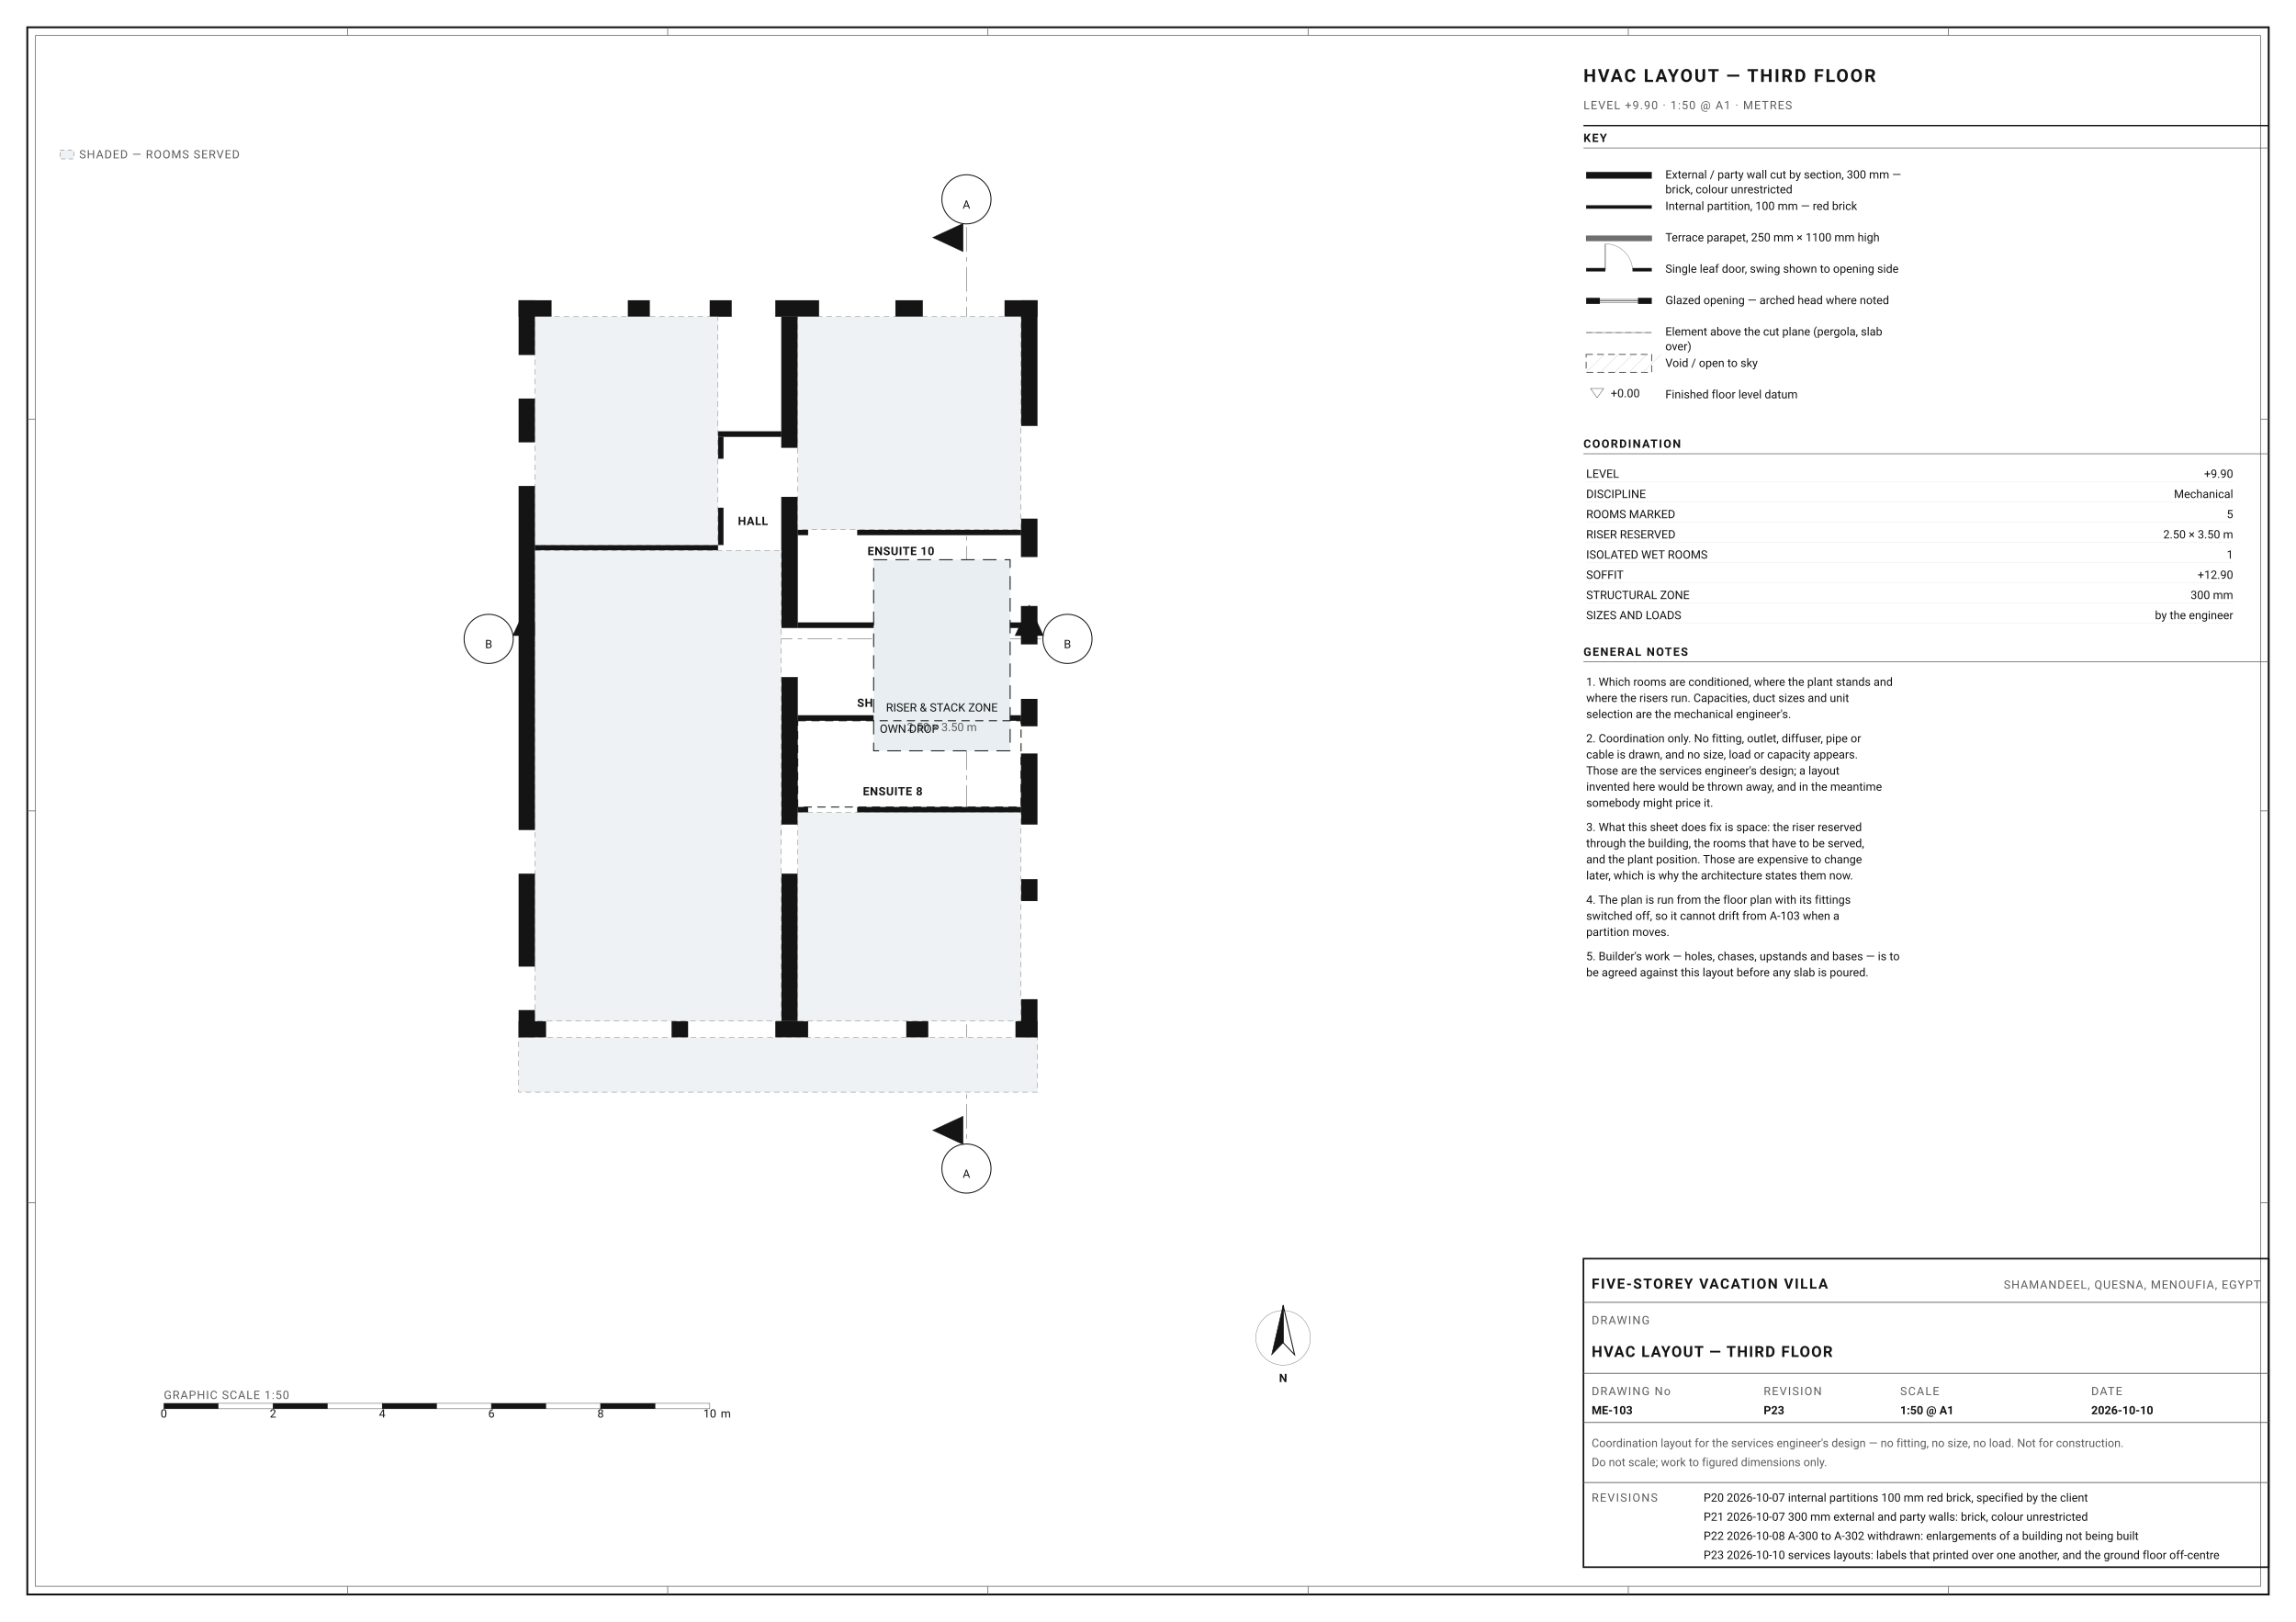
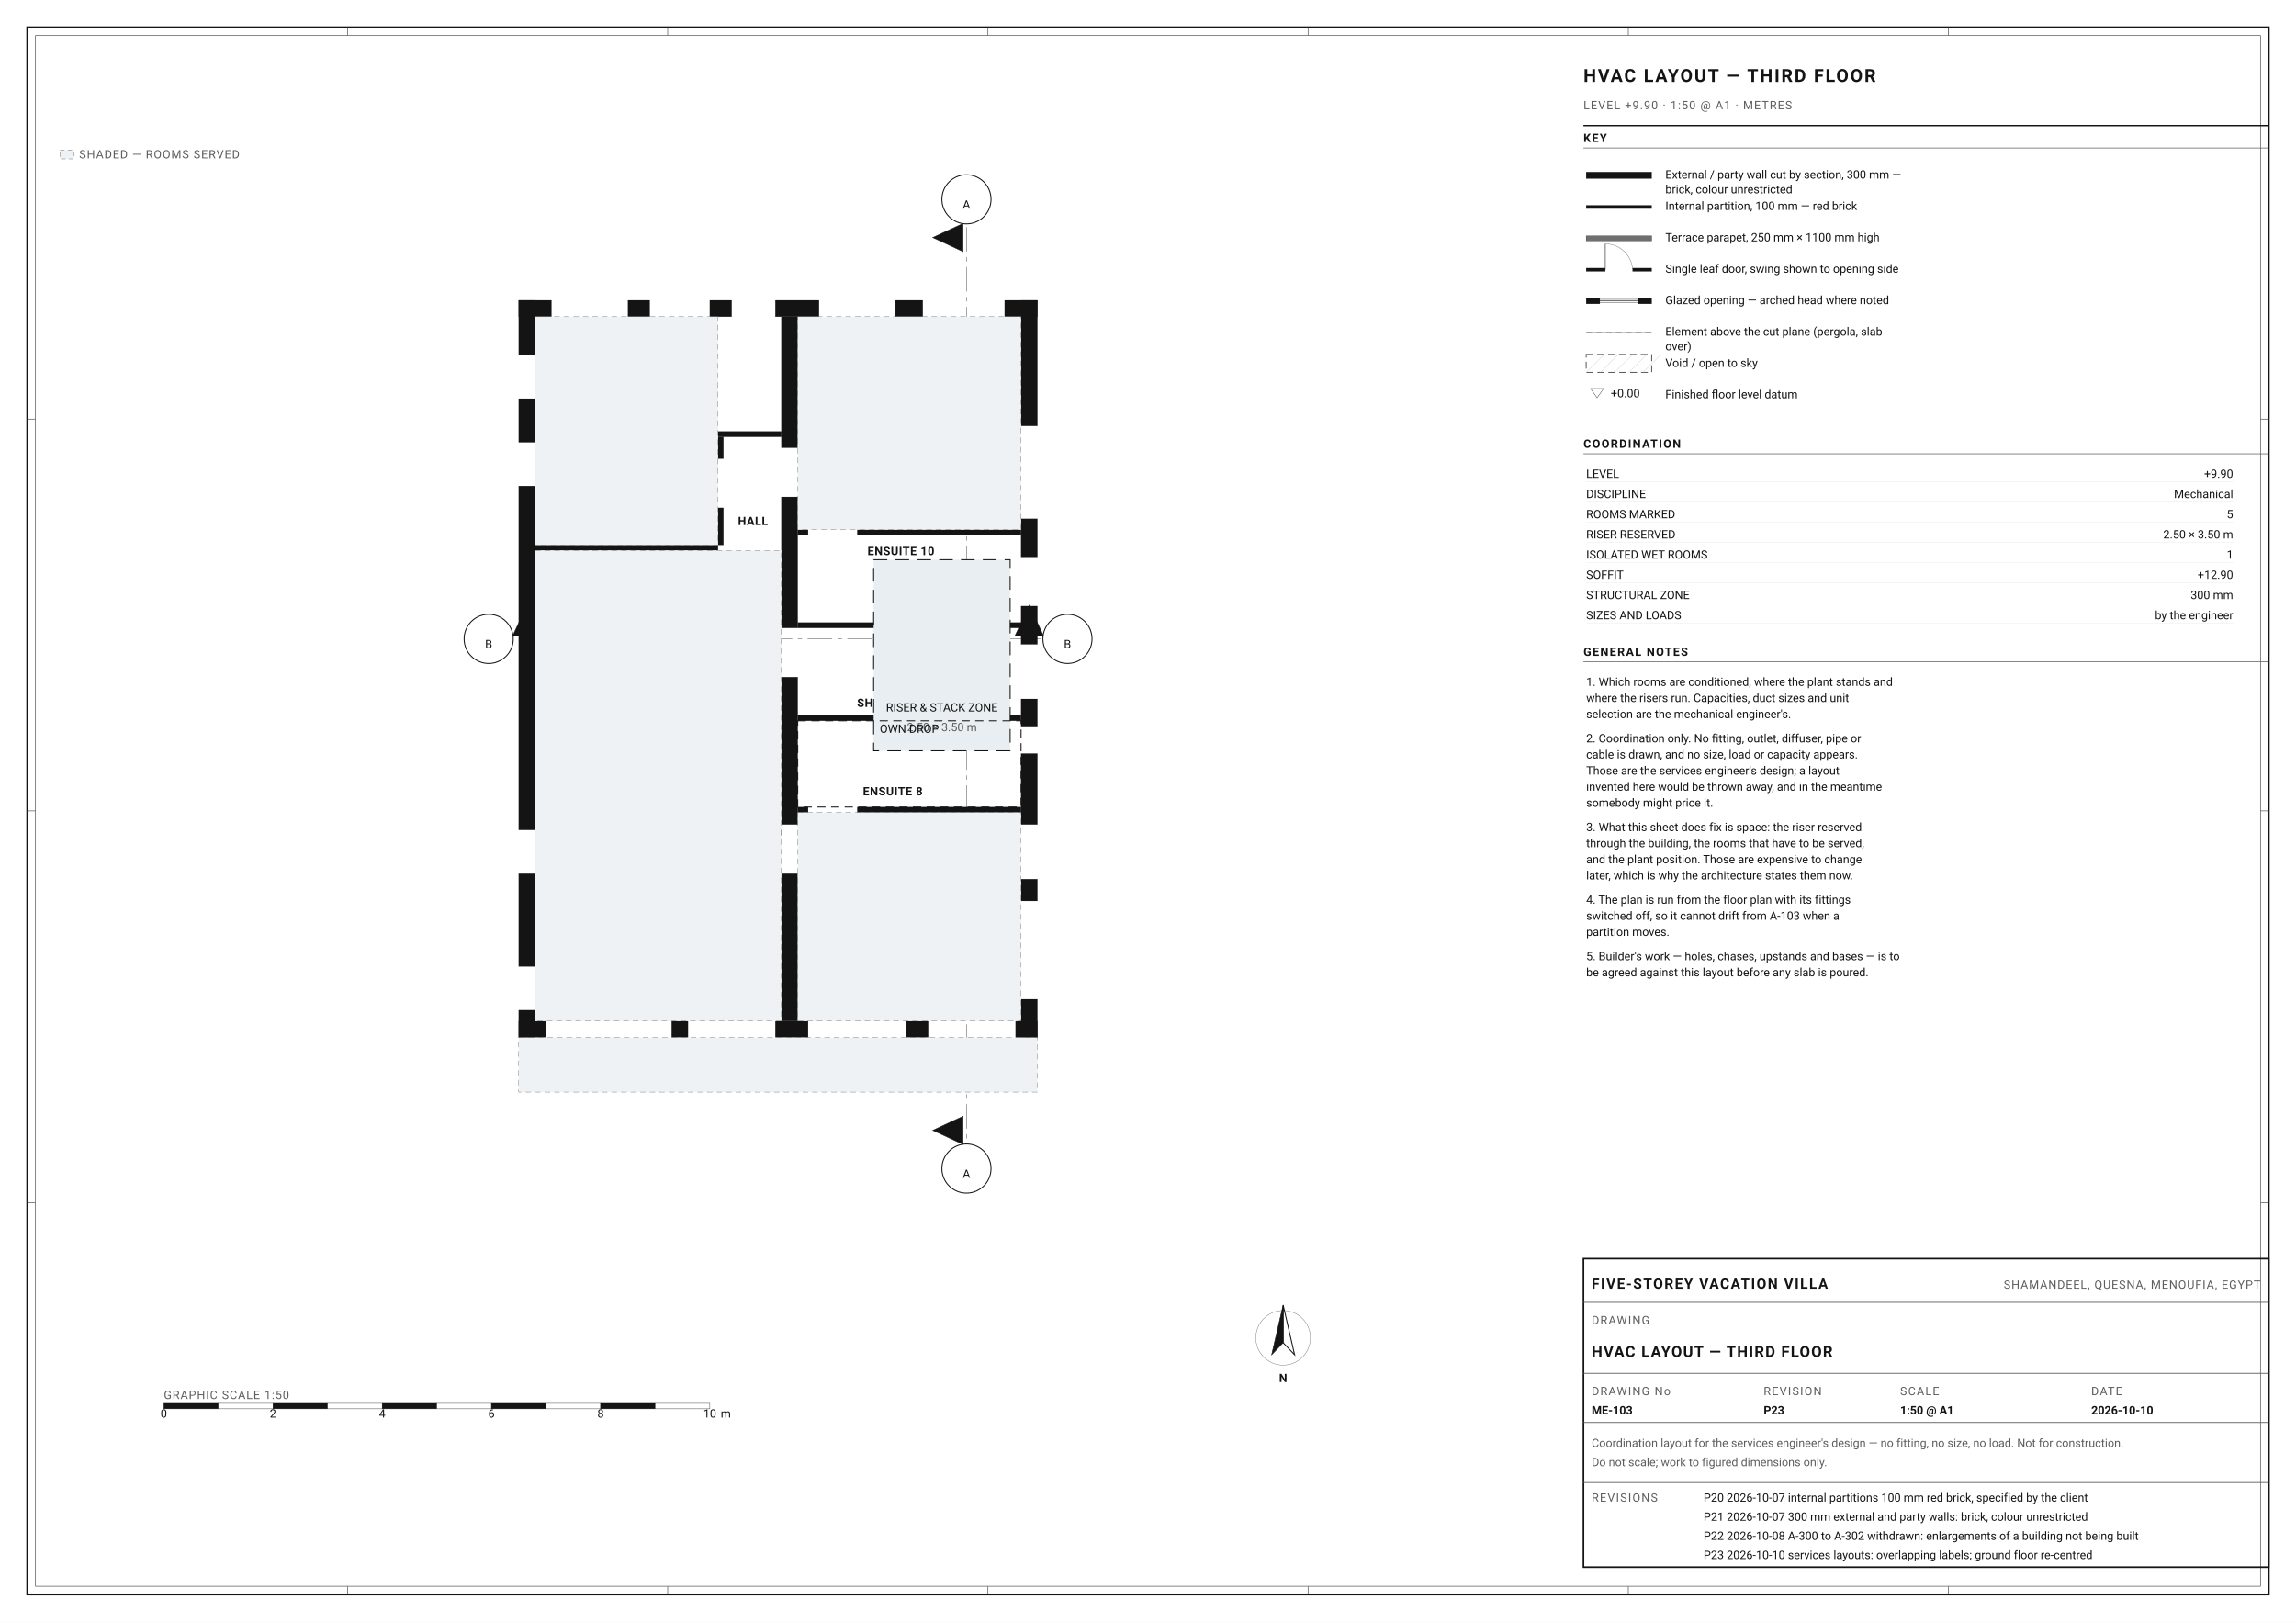
<svg xmlns="http://www.w3.org/2000/svg" width="841.0mm" height="594.0mm" viewBox="0 0 841.0 594.0">
  <rect width="841.0" height="594.0" fill="#ffffff" />
  <rect x="10.000" y="10.000" width="821.000" height="574.000" fill="none" stroke="#141414" stroke-width="0.7" />
  <rect x="13.000" y="13.000" width="815.000" height="568.000" fill="none" stroke="#5d5d5d" stroke-width="0.25" />
  <line x1="127.286" y1="10.000" x2="127.286" y2="13.000" stroke="#5d5d5d" stroke-width="0.25" stroke-linecap="butt" />
  <line x1="127.286" y1="581.000" x2="127.286" y2="584.000" stroke="#5d5d5d" stroke-width="0.25" stroke-linecap="butt" />
  <line x1="244.571" y1="10.000" x2="244.571" y2="13.000" stroke="#5d5d5d" stroke-width="0.25" stroke-linecap="butt" />
  <line x1="244.571" y1="581.000" x2="244.571" y2="584.000" stroke="#5d5d5d" stroke-width="0.25" stroke-linecap="butt" />
  <line x1="361.857" y1="10.000" x2="361.857" y2="13.000" stroke="#5d5d5d" stroke-width="0.25" stroke-linecap="butt" />
  <line x1="361.857" y1="581.000" x2="361.857" y2="584.000" stroke="#5d5d5d" stroke-width="0.25" stroke-linecap="butt" />
  <line x1="479.143" y1="10.000" x2="479.143" y2="13.000" stroke="#5d5d5d" stroke-width="0.25" stroke-linecap="butt" />
  <line x1="479.143" y1="581.000" x2="479.143" y2="584.000" stroke="#5d5d5d" stroke-width="0.25" stroke-linecap="butt" />
  <line x1="596.429" y1="10.000" x2="596.429" y2="13.000" stroke="#5d5d5d" stroke-width="0.25" stroke-linecap="butt" />
  <line x1="596.429" y1="581.000" x2="596.429" y2="584.000" stroke="#5d5d5d" stroke-width="0.25" stroke-linecap="butt" />
  <line x1="713.714" y1="10.000" x2="713.714" y2="13.000" stroke="#5d5d5d" stroke-width="0.25" stroke-linecap="butt" />
  <line x1="713.714" y1="581.000" x2="713.714" y2="584.000" stroke="#5d5d5d" stroke-width="0.25" stroke-linecap="butt" />
  <line x1="10.000" y1="153.500" x2="13.000" y2="153.500" stroke="#5d5d5d" stroke-width="0.25" stroke-linecap="butt" />
  <line x1="828.000" y1="153.500" x2="831.000" y2="153.500" stroke="#5d5d5d" stroke-width="0.25" stroke-linecap="butt" />
  <line x1="10.000" y1="297.000" x2="13.000" y2="297.000" stroke="#5d5d5d" stroke-width="0.25" stroke-linecap="butt" />
  <line x1="828.000" y1="297.000" x2="831.000" y2="297.000" stroke="#5d5d5d" stroke-width="0.25" stroke-linecap="butt" />
  <line x1="10.000" y1="440.500" x2="13.000" y2="440.500" stroke="#5d5d5d" stroke-width="0.25" stroke-linecap="butt" />
  <line x1="828.000" y1="440.500" x2="831.000" y2="440.500" stroke="#5d5d5d" stroke-width="0.25" stroke-linecap="butt" />
  <rect x="190.000" y="374.000" width="10.000" height="6.000" fill="#141414" stroke="#141414" stroke-width="0.05" />
  <rect x="246.000" y="374.000" width="6.000" height="6.000" fill="#141414" stroke="#141414" stroke-width="0.05" />
  <rect x="284.000" y="374.000" width="12.000" height="6.000" fill="#141414" stroke="#141414" stroke-width="0.05" />
  <rect x="332.000" y="374.000" width="8.000" height="6.000" fill="#141414" stroke="#141414" stroke-width="0.05" />
  <rect x="372.000" y="374.000" width="8.000" height="6.000" fill="#141414" stroke="#141414" stroke-width="0.05" />
  <rect x="190.000" y="370.000" width="6.000" height="10.000" fill="#141414" stroke="#141414" stroke-width="0.05" />
  <rect x="190.000" y="320.000" width="6.000" height="34.000" fill="#141414" stroke="#141414" stroke-width="0.05" />
  <rect x="190.000" y="178.000" width="6.000" height="126.000" fill="#141414" stroke="#141414" stroke-width="0.05" />
  <rect x="190.000" y="146.000" width="6.000" height="16.000" fill="#141414" stroke="#141414" stroke-width="0.05" />
  <rect x="190.000" y="110.000" width="6.000" height="20.000" fill="#141414" stroke="#141414" stroke-width="0.05" />
  <rect x="190.000" y="110.000" width="12.000" height="6.000" fill="#141414" stroke="#141414" stroke-width="0.05" />
  <rect x="230.000" y="110.000" width="8.000" height="6.000" fill="#141414" stroke="#141414" stroke-width="0.05" />
  <rect x="260.000" y="110.000" width="8.000" height="6.000" fill="#141414" stroke="#141414" stroke-width="0.05" />
  <rect x="284.000" y="110.000" width="16.000" height="6.000" fill="#141414" stroke="#141414" stroke-width="0.05" />
  <rect x="328.000" y="110.000" width="10.000" height="6.000" fill="#141414" stroke="#141414" stroke-width="0.05" />
  <rect x="368.000" y="110.000" width="12.000" height="6.000" fill="#141414" stroke="#141414" stroke-width="0.05" />
  <rect x="374.000" y="366.000" width="6.000" height="14.000" fill="#141414" stroke="#141414" stroke-width="0.05" />
  <rect x="374.000" y="322.000" width="6.000" height="8.000" fill="#141414" stroke="#141414" stroke-width="0.05" />
  <rect x="374.000" y="276.000" width="6.000" height="26.000" fill="#141414" stroke="#141414" stroke-width="0.05" />
  <rect x="374.000" y="256.000" width="6.000" height="10.000" fill="#141414" stroke="#141414" stroke-width="0.05" />
  <rect x="374.000" y="222.000" width="6.000" height="14.000" fill="#141414" stroke="#141414" stroke-width="0.05" />
  <rect x="374.000" y="190.000" width="6.000" height="14.000" fill="#141414" stroke="#141414" stroke-width="0.05" />
  <rect x="374.000" y="110.000" width="6.000" height="46.000" fill="#141414" stroke="#141414" stroke-width="0.05" />
  <rect x="286.200" y="320.000" width="6.000" height="54.000" fill="#141414" stroke="#141414" stroke-width="0.05" />
  <rect x="286.200" y="248.000" width="6.000" height="54.000" fill="#141414" stroke="#141414" stroke-width="0.05" />
  <rect x="286.200" y="182.000" width="6.000" height="48.000" fill="#141414" stroke="#141414" stroke-width="0.05" />
  <rect x="286.200" y="116.000" width="6.000" height="48.000" fill="#141414" stroke="#141414" stroke-width="0.05" />
  <rect x="257.000" y="304.000" width="7.000" height="2.000" fill="#141414" stroke="#141414" stroke-width="0.05" />
  <rect x="282.000" y="304.000" width="4.200" height="2.000" fill="#141414" stroke="#141414" stroke-width="0.05" />
  <rect x="257.000" y="268.000" width="29.200" height="2.000" fill="#141414" stroke="#141414" stroke-width="0.05" />
  <rect x="257.000" y="270.000" width="2.000" height="34.000" fill="#141414" stroke="#141414" stroke-width="0.05" />
  <rect x="196.000" y="199.600" width="67.000" height="2.000" fill="#141414" stroke="#141414" stroke-width="0.05" />
  <rect x="263.000" y="186.000" width="2.000" height="13.600" fill="#141414" stroke="#141414" stroke-width="0.05" />
  <rect x="263.000" y="160.000" width="2.000" height="8.000" fill="#141414" stroke="#141414" stroke-width="0.05" />
  <rect x="263.000" y="158.000" width="23.200" height="2.000" fill="#141414" stroke="#141414" stroke-width="0.05" />
  <rect x="292.200" y="295.600" width="3.800" height="2.000" fill="#141414" stroke="#141414" stroke-width="0.05" />
  <rect x="314.000" y="295.600" width="60.000" height="2.000" fill="#141414" stroke="#141414" stroke-width="0.05" />
  <rect x="292.200" y="262.000" width="81.800" height="2.000" fill="#141414" stroke="#141414" stroke-width="0.05" />
  <rect x="292.200" y="228.000" width="81.800" height="2.000" fill="#141414" stroke="#141414" stroke-width="0.05" />
  <rect x="292.200" y="194.000" width="3.800" height="2.000" fill="#141414" stroke="#141414" stroke-width="0.05" />
  <rect x="314.000" y="194.000" width="60.000" height="2.000" fill="#141414" stroke="#141414" stroke-width="0.05" />
  <line x1="196.000" y1="267.600" x2="236.000" y2="267.600" stroke="#141414" stroke-width="0.35" stroke-linecap="butt" />
  <line x1="236.000" y1="267.600" x2="236.000" y2="201.600" stroke="#141414" stroke-width="0.35" stroke-linecap="butt" />
  <text x="240.400" y="234.000" font-family="ui-sans-serif,-apple-system,'Segoe UI',Roboto,'Helvetica Neue',Arial,sans-serif" font-size="4.233" fill="#5d5d5d" text-anchor="middle" font-weight="400" letter-spacing="0.0" style="" transform="rotate(-90 240.400 234.000)">OPEN STAIR — BALUSTRADE</text>
  <rect x="272.000" y="274.800" width="4.400" height="4.800" fill="none" stroke="#5d5d5d" stroke-width="0.2" rx="0.6" />
  <rect x="278.400" y="274.400" width="6.000" height="5.600" fill="none" stroke="#5d5d5d" stroke-width="0.2" rx="0.6" />
  <rect x="312.000" y="298.000" width="10.000" height="9.000" fill="none" stroke="#5d5d5d" stroke-width="0.2" />
  <rect x="359.000" y="298.000" width="10.000" height="9.000" fill="none" stroke="#5d5d5d" stroke-width="0.2" />
  <rect x="312.000" y="182.200" width="10.000" height="9.000" fill="none" stroke="#5d5d5d" stroke-width="0.2" />
  <rect x="359.000" y="182.200" width="10.000" height="9.000" fill="none" stroke="#5d5d5d" stroke-width="0.2" />
  <text x="223.000" y="286.470" font-family="ui-sans-serif,-apple-system,'Segoe UI',Roboto,'Helvetica Neue',Arial,sans-serif" font-size="4.233" fill="#141414" text-anchor="middle" font-weight="700" letter-spacing="0.18" style="">LIVING AREA</text>
  <text x="223.000" y="292.312" font-family="ui-sans-serif,-apple-system,'Segoe UI',Roboto,'Helvetica Neue',Arial,sans-serif" font-size="4.233" fill="#5d5d5d" text-anchor="middle" font-weight="400" letter-spacing="0.0" style="">29.4 m²</text>
  <text x="223.000" y="298.154" font-family="ui-sans-serif,-apple-system,'Segoe UI',Roboto,'Helvetica Neue',Arial,sans-serif" font-size="4.233" fill="#5d5d5d" text-anchor="middle" font-weight="400" letter-spacing="0.0" style="">open — stair within</text>
  <text x="216.000" y="208.312" font-family="ui-sans-serif,-apple-system,'Segoe UI',Roboto,'Helvetica Neue',Arial,sans-serif" font-size="4.233" fill="#141414" text-anchor="middle" font-weight="700" letter-spacing="0.18" style="">STAIR</text>
  <text x="275.800" y="192.312" font-family="ui-sans-serif,-apple-system,'Segoe UI',Roboto,'Helvetica Neue',Arial,sans-serif" font-size="4.233" fill="#141414" text-anchor="middle" font-weight="700" letter-spacing="0.18" style="">HALL</text>
  <text x="335.000" y="313.070" font-family="ui-sans-serif,-apple-system,'Segoe UI',Roboto,'Helvetica Neue',Arial,sans-serif" font-size="4.233" fill="#141414" text-anchor="middle" font-weight="700" letter-spacing="0.18" style="">BEDROOM 8</text>
  <text x="335.000" y="318.912" font-family="ui-sans-serif,-apple-system,'Segoe UI',Roboto,'Helvetica Neue',Arial,sans-serif" font-size="4.233" fill="#5d5d5d" text-anchor="middle" font-weight="400" letter-spacing="0.0" style="">15.5 m²</text>
  <text x="335.000" y="324.754" font-family="ui-sans-serif,-apple-system,'Segoe UI',Roboto,'Helvetica Neue',Arial,sans-serif" font-size="4.233" fill="#5d5d5d" text-anchor="middle" font-weight="400" letter-spacing="0.0" style="">suite</text>
  <text x="327.000" y="291.312" font-family="ui-sans-serif,-apple-system,'Segoe UI',Roboto,'Helvetica Neue',Arial,sans-serif" font-size="4.233" fill="#141414" text-anchor="middle" font-weight="700" letter-spacing="0.18" style="">ENSUITE 8</text>
  <text x="329.000" y="258.912" font-family="ui-sans-serif,-apple-system,'Segoe UI',Roboto,'Helvetica Neue',Arial,sans-serif" font-size="4.233" fill="#141414" text-anchor="middle" font-weight="700" letter-spacing="0.18" style="">SHARED BATH</text>
  <text x="330.000" y="203.312" font-family="ui-sans-serif,-apple-system,'Segoe UI',Roboto,'Helvetica Neue',Arial,sans-serif" font-size="4.233" fill="#141414" text-anchor="middle" font-weight="700" letter-spacing="0.18" style="">ENSUITE 10</text>
  <text x="333.000" y="119.470" font-family="ui-sans-serif,-apple-system,'Segoe UI',Roboto,'Helvetica Neue',Arial,sans-serif" font-size="4.233" fill="#141414" text-anchor="middle" font-weight="700" letter-spacing="0.18" style="">BEDROOM 10</text>
  <text x="333.000" y="125.312" font-family="ui-sans-serif,-apple-system,'Segoe UI',Roboto,'Helvetica Neue',Arial,sans-serif" font-size="4.233" fill="#5d5d5d" text-anchor="middle" font-weight="400" letter-spacing="0.0" style="">15.9 m²</text>
  <text x="333.000" y="131.154" font-family="ui-sans-serif,-apple-system,'Segoe UI',Roboto,'Helvetica Neue',Arial,sans-serif" font-size="4.233" fill="#5d5d5d" text-anchor="middle" font-weight="400" letter-spacing="0.0" style="">suite</text>
  <text x="232.000" y="128.391" font-family="ui-sans-serif,-apple-system,'Segoe UI',Roboto,'Helvetica Neue',Arial,sans-serif" font-size="4.233" fill="#141414" text-anchor="middle" font-weight="700" letter-spacing="0.18" style="">BEDROOM 9</text>
  <text x="232.000" y="134.233" font-family="ui-sans-serif,-apple-system,'Segoe UI',Roboto,'Helvetica Neue',Arial,sans-serif" font-size="4.233" fill="#5d5d5d" text-anchor="middle" font-weight="400" letter-spacing="0.0" style="">16.4 m²</text>
  <line x1="354.000" y1="428.000" x2="354.000" y2="73.000" stroke="#141414" stroke-width="0.13" stroke-linecap="butt" stroke-dasharray="9 2 1.6 2" />
  <circle cx="354.000" cy="428.000" r="9.000" fill="#ffffff" stroke="#141414" stroke-width="0.35" />
  <text x="354.000" y="431.400" font-family="ui-sans-serif,-apple-system,'Segoe UI',Roboto,'Helvetica Neue',Arial,sans-serif" font-size="4.233" fill="#141414" text-anchor="middle" font-weight="400" letter-spacing="0.0" style="">A</text>
  <circle cx="354.000" cy="73.000" r="9.000" fill="#ffffff" stroke="#141414" stroke-width="0.35" />
  <text x="354.000" y="76.400" font-family="ui-sans-serif,-apple-system,'Segoe UI',Roboto,'Helvetica Neue',Arial,sans-serif" font-size="4.233" fill="#141414" text-anchor="middle" font-weight="400" letter-spacing="0.0" style="">A</text>
  <polygon points="341.600,414.000 352.800,408.800 352.800,419.200" fill="#141414" stroke="#141414" stroke-width="0.13" />
  <polygon points="341.600,87.000 352.800,81.800 352.800,92.200" fill="#141414" stroke="#141414" stroke-width="0.13" />
  <line x1="179.000" y1="234.000" x2="391.000" y2="234.000" stroke="#141414" stroke-width="0.13" stroke-linecap="butt" stroke-dasharray="9 2 1.6 2" />
  <circle cx="179.000" cy="234.000" r="9.000" fill="#ffffff" stroke="#141414" stroke-width="0.35" />
  <text x="179.000" y="237.400" font-family="ui-sans-serif,-apple-system,'Segoe UI',Roboto,'Helvetica Neue',Arial,sans-serif" font-size="4.233" fill="#141414" text-anchor="middle" font-weight="400" letter-spacing="0.0" style="">B</text>
  <circle cx="391.000" cy="234.000" r="9.000" fill="#ffffff" stroke="#141414" stroke-width="0.35" />
  <text x="391.000" y="237.400" font-family="ui-sans-serif,-apple-system,'Segoe UI',Roboto,'Helvetica Neue',Arial,sans-serif" font-size="4.233" fill="#141414" text-anchor="middle" font-weight="400" letter-spacing="0.0" style="">B</text>
  <polygon points="193.000,221.600 198.200,232.800 187.800,232.800" fill="#141414" stroke="#141414" stroke-width="0.13" />
  <polygon points="377.000,221.600 382.200,232.800 371.800,232.800" fill="#141414" stroke="#141414" stroke-width="0.13" />
  <rect x="190.000" y="380.000" width="190.000" height="20.000" fill="#eef2f4" stroke="#5d5d5d" stroke-width="0.13" stroke-dasharray="2 1.5" />
  <rect x="196.000" y="201.600" width="90.200" height="172.400" fill="#eef2f4" stroke="#5d5d5d" stroke-width="0.13" stroke-dasharray="2 1.5" />
  <rect x="292.200" y="297.600" width="81.800" height="76.400" fill="#eef2f4" stroke="#5d5d5d" stroke-width="0.13" stroke-dasharray="2 1.5" />
  <rect x="292.200" y="116.000" width="81.800" height="78.000" fill="#eef2f4" stroke="#5d5d5d" stroke-width="0.13" stroke-dasharray="2 1.5" />
  <rect x="196.000" y="116.000" width="67.000" height="83.600" fill="#eef2f4" stroke="#5d5d5d" stroke-width="0.13" stroke-dasharray="2 1.5" />
  <rect x="22.000" y="55.000" width="5.000" height="3.200" fill="#eef2f4" stroke="#5d5d5d" stroke-width="0.15" stroke-dasharray="1.6 1.2" />
  <text x="29.000" y="58.000" font-family="ui-sans-serif,-apple-system,'Segoe UI',Roboto,'Helvetica Neue',Arial,sans-serif" font-size="4.233" fill="#5d5d5d" text-anchor="start" font-weight="400" letter-spacing="0.3" style="">SHADED — ROOMS SERVED</text>
  <rect x="320.000" y="205.000" width="50.000" height="70.000" fill="#e8eef2" stroke="#141414" stroke-width="0.35" stroke-dasharray="5 3" />
  <text x="345.000" y="260.600" font-family="ui-sans-serif,-apple-system,'Segoe UI',Roboto,'Helvetica Neue',Arial,sans-serif" font-size="4.233" fill="#141414" text-anchor="middle" font-weight="400" letter-spacing="0.0" style="">RISER &amp; STACK ZONE</text>
  <text x="345.000" y="267.800" font-family="ui-sans-serif,-apple-system,'Segoe UI',Roboto,'Helvetica Neue',Arial,sans-serif" font-size="4.233" fill="#5d5d5d" text-anchor="middle" font-weight="400" letter-spacing="0.0" style="">2.50 × 3.50 m</text>
  <rect x="292.200" y="264.000" width="81.800" height="31.600" fill="none" stroke="#141414" stroke-width="0.35" stroke-dasharray="3 2" />
  <text x="333.100" y="268.400" font-family="ui-sans-serif,-apple-system,'Segoe UI',Roboto,'Helvetica Neue',Arial,sans-serif" font-size="4.233" fill="#141414" text-anchor="middle" font-weight="400" letter-spacing="0.0" style="">OWN DROP</text>
  <text x="580.000" y="30.000" font-family="ui-sans-serif,-apple-system,'Segoe UI',Roboto,'Helvetica Neue',Arial,sans-serif" font-size="6.6" fill="#141414" text-anchor="start" font-weight="700" letter-spacing="0.6" style="">HVAC LAYOUT — THIRD FLOOR</text>
  <text x="580.000" y="40.000" font-family="ui-sans-serif,-apple-system,'Segoe UI',Roboto,'Helvetica Neue',Arial,sans-serif" font-size="4.233" fill="#5d5d5d" text-anchor="start" font-weight="400" letter-spacing="0.35" style="">LEVEL +9.90   ·   1:50 @ A1   ·   METRES</text>
  <line x1="580.000" y1="46.000" x2="831.000" y2="46.000" stroke="#141414" stroke-width="0.5" stroke-linecap="butt" />
  <text x="580.000" y="52.000" font-family="ui-sans-serif,-apple-system,'Segoe UI',Roboto,'Helvetica Neue',Arial,sans-serif" font-size="4.233" fill="#141414" text-anchor="start" font-weight="700" letter-spacing="0.45" style="">KEY</text>
  <line x1="580.000" y1="54.200" x2="831.000" y2="54.200" stroke="#5d5d5d" stroke-width="0.25" stroke-linecap="butt" />
  <rect x="581.000" y="63.000" width="24.000" height="2.400" fill="#141414" stroke="#141414" stroke-width="0.05" />
  <text x="610.000" y="65.400" font-family="ui-sans-serif,-apple-system,'Segoe UI',Roboto,'Helvetica Neue',Arial,sans-serif" font-size="4.233" fill="#141414" text-anchor="start" font-weight="400" letter-spacing="0.0" style="">External / party wall cut by section, 300 mm —</text>
  <text x="610.000" y="70.800" font-family="ui-sans-serif,-apple-system,'Segoe UI',Roboto,'Helvetica Neue',Arial,sans-serif" font-size="4.233" fill="#141414" text-anchor="start" font-weight="400" letter-spacing="0.0" style="">brick, colour unrestricted</text>
  <rect x="581.000" y="75.200" width="24.000" height="1.200" fill="#141414" stroke="#141414" stroke-width="0.05" />
  <text x="610.000" y="76.900" font-family="ui-sans-serif,-apple-system,'Segoe UI',Roboto,'Helvetica Neue',Arial,sans-serif" font-size="4.233" fill="#141414" text-anchor="start" font-weight="400" letter-spacing="0.0" style="">Internal partition, 100 mm — red brick</text>
  <rect x="581.000" y="86.400" width="24.000" height="1.800" fill="#6f6f6f" stroke="#141414" stroke-width="0.1" />
  <text x="610.000" y="88.400" font-family="ui-sans-serif,-apple-system,'Segoe UI',Roboto,'Helvetica Neue',Arial,sans-serif" font-size="4.233" fill="#141414" text-anchor="start" font-weight="400" letter-spacing="0.0" style="">Terrace parapet, 250 mm × 1100 mm high</text>
  <rect x="581.000" y="98.200" width="7.000" height="1.200" fill="#141414" stroke="#141414" stroke-width="0.05" />
  <rect x="598.000" y="98.200" width="7.000" height="1.200" fill="#141414" stroke="#141414" stroke-width="0.05" />
  <line x1="588.000" y1="98.800" x2="588.000" y2="89.300" stroke="#141414" stroke-width="0.2" stroke-linecap="butt" />
  <path d="M 588.0 89.3 A 10 10 0 0 1 598.0 98.8" fill="none" stroke="#5d5d5d" stroke-width="0.13" />
  <text x="610.000" y="99.900" font-family="ui-sans-serif,-apple-system,'Segoe UI',Roboto,'Helvetica Neue',Arial,sans-serif" font-size="4.233" fill="#141414" text-anchor="start" font-weight="400" letter-spacing="0.0" style="">Single leaf door, swing shown to opening side</text>
  <rect x="581.000" y="109.100" width="5.000" height="2.200" fill="#141414" stroke="#141414" stroke-width="0.05" />
  <rect x="600.000" y="109.100" width="5.000" height="2.200" fill="#141414" stroke="#141414" stroke-width="0.05" />
  <line x1="586.000" y1="109.650" x2="600.000" y2="109.650" stroke="#5d5d5d" stroke-width="0.2" stroke-linecap="butt" />
  <line x1="586.000" y1="110.200" x2="600.000" y2="110.200" stroke="#141414" stroke-width="0.2" stroke-linecap="butt" />
  <line x1="586.000" y1="110.750" x2="600.000" y2="110.750" stroke="#5d5d5d" stroke-width="0.2" stroke-linecap="butt" />
  <text x="610.000" y="111.400" font-family="ui-sans-serif,-apple-system,'Segoe UI',Roboto,'Helvetica Neue',Arial,sans-serif" font-size="4.233" fill="#141414" text-anchor="start" font-weight="400" letter-spacing="0.0" style="">Glazed opening — arched head where noted</text>
  <line x1="581.000" y1="121.800" x2="605.000" y2="121.800" stroke="#5d5d5d" stroke-width="0.18" stroke-linecap="butt" />
  <line x1="581.0" y1="121.8" x2="605.0" y2="121.8" stroke="#5d5d5d" stroke-width="0.18" stroke-dasharray="2.2 1.4" />
  <text x="610.000" y="122.900" font-family="ui-sans-serif,-apple-system,'Segoe UI',Roboto,'Helvetica Neue',Arial,sans-serif" font-size="4.233" fill="#141414" text-anchor="start" font-weight="400" letter-spacing="0.0" style="">Element above the cut plane (pergola, slab</text>
  <text x="610.000" y="128.300" font-family="ui-sans-serif,-apple-system,'Segoe UI',Roboto,'Helvetica Neue',Arial,sans-serif" font-size="4.233" fill="#141414" text-anchor="start" font-weight="400" letter-spacing="0.0" style="">over)</text>
  <rect x="581.000" y="129.800" width="24.000" height="6.600" fill="none" stroke="#5d5d5d" stroke-width="0.35" stroke-dasharray="2.5 1.5" />
  <line x1="581.000" y1="136.400" x2="587.600" y2="129.800" stroke="#c9c9c9" stroke-width="0.13" stroke-linecap="butt" />
  <line x1="586.200" y1="136.400" x2="592.800" y2="129.800" stroke="#c9c9c9" stroke-width="0.13" stroke-linecap="butt" />
  <line x1="591.400" y1="136.400" x2="598.000" y2="129.800" stroke="#c9c9c9" stroke-width="0.13" stroke-linecap="butt" />
  <line x1="596.600" y1="136.400" x2="603.200" y2="129.800" stroke="#c9c9c9" stroke-width="0.13" stroke-linecap="butt" />
  <line x1="601.800" y1="136.400" x2="608.400" y2="129.800" stroke="#c9c9c9" stroke-width="0.13" stroke-linecap="butt" />
  <text x="610.000" y="134.400" font-family="ui-sans-serif,-apple-system,'Segoe UI',Roboto,'Helvetica Neue',Arial,sans-serif" font-size="4.233" fill="#141414" text-anchor="start" font-weight="400" letter-spacing="0.0" style="">Void / open to sky</text>
  <polygon points="585.0,145.7 582.6,142.3 587.4,142.3" fill="none" stroke="#141414" stroke-width="0.13" />
  <text x="590.000" y="145.500" font-family="ui-sans-serif,-apple-system,'Segoe UI',Roboto,'Helvetica Neue',Arial,sans-serif" font-size="4.233" fill="#141414" text-anchor="start" font-weight="400" letter-spacing="0.0" style="">+0.00</text>
  <text x="610.000" y="145.900" font-family="ui-sans-serif,-apple-system,'Segoe UI',Roboto,'Helvetica Neue',Arial,sans-serif" font-size="4.233" fill="#141414" text-anchor="start" font-weight="400" letter-spacing="0.0" style="">Finished floor level datum</text>
  <text x="580.000" y="164.000" font-family="ui-sans-serif,-apple-system,'Segoe UI',Roboto,'Helvetica Neue',Arial,sans-serif" font-size="4.233" fill="#141414" text-anchor="start" font-weight="700" letter-spacing="0.45" style="">COORDINATION</text>
  <line x1="580.000" y1="166.200" x2="831.000" y2="166.200" stroke="#5d5d5d" stroke-width="0.25" stroke-linecap="butt" />
  <text x="581.000" y="175.000" font-family="ui-sans-serif,-apple-system,'Segoe UI',Roboto,'Helvetica Neue',Arial,sans-serif" font-size="4.233" fill="#141414" text-anchor="start" font-weight="400" letter-spacing="0.0" style="">LEVEL</text>
  <text x="818.000" y="175.000" font-family="ui-sans-serif,-apple-system,'Segoe UI',Roboto,'Helvetica Neue',Arial,sans-serif" font-size="4.233" fill="#141414" text-anchor="end" font-weight="400" letter-spacing="0.0" style="">+9.90</text>
  <line x1="581.000" y1="176.400" x2="818.000" y2="176.400" stroke="#e2e2e2" stroke-width="0.12" stroke-linecap="butt" />
  <text x="581.000" y="182.400" font-family="ui-sans-serif,-apple-system,'Segoe UI',Roboto,'Helvetica Neue',Arial,sans-serif" font-size="4.233" fill="#141414" text-anchor="start" font-weight="400" letter-spacing="0.0" style="">DISCIPLINE</text>
  <text x="818.000" y="182.400" font-family="ui-sans-serif,-apple-system,'Segoe UI',Roboto,'Helvetica Neue',Arial,sans-serif" font-size="4.233" fill="#141414" text-anchor="end" font-weight="400" letter-spacing="0.0" style="">Mechanical</text>
  <line x1="581.000" y1="183.800" x2="818.000" y2="183.800" stroke="#e2e2e2" stroke-width="0.12" stroke-linecap="butt" />
  <text x="581.000" y="189.800" font-family="ui-sans-serif,-apple-system,'Segoe UI',Roboto,'Helvetica Neue',Arial,sans-serif" font-size="4.233" fill="#141414" text-anchor="start" font-weight="400" letter-spacing="0.0" style="">ROOMS MARKED</text>
  <text x="818.000" y="189.800" font-family="ui-sans-serif,-apple-system,'Segoe UI',Roboto,'Helvetica Neue',Arial,sans-serif" font-size="4.233" fill="#141414" text-anchor="end" font-weight="400" letter-spacing="0.0" style="">5</text>
  <line x1="581.000" y1="191.200" x2="818.000" y2="191.200" stroke="#e2e2e2" stroke-width="0.12" stroke-linecap="butt" />
  <text x="581.000" y="197.200" font-family="ui-sans-serif,-apple-system,'Segoe UI',Roboto,'Helvetica Neue',Arial,sans-serif" font-size="4.233" fill="#141414" text-anchor="start" font-weight="400" letter-spacing="0.0" style="">RISER RESERVED</text>
  <text x="818.000" y="197.200" font-family="ui-sans-serif,-apple-system,'Segoe UI',Roboto,'Helvetica Neue',Arial,sans-serif" font-size="4.233" fill="#141414" text-anchor="end" font-weight="400" letter-spacing="0.0" style="">2.50 × 3.50 m</text>
  <line x1="581.000" y1="198.600" x2="818.000" y2="198.600" stroke="#e2e2e2" stroke-width="0.12" stroke-linecap="butt" />
  <text x="581.000" y="204.600" font-family="ui-sans-serif,-apple-system,'Segoe UI',Roboto,'Helvetica Neue',Arial,sans-serif" font-size="4.233" fill="#141414" text-anchor="start" font-weight="400" letter-spacing="0.0" style="">ISOLATED WET ROOMS</text>
  <text x="818.000" y="204.600" font-family="ui-sans-serif,-apple-system,'Segoe UI',Roboto,'Helvetica Neue',Arial,sans-serif" font-size="4.233" fill="#141414" text-anchor="end" font-weight="400" letter-spacing="0.0" style="">1</text>
  <line x1="581.000" y1="206.000" x2="818.000" y2="206.000" stroke="#e2e2e2" stroke-width="0.12" stroke-linecap="butt" />
  <text x="581.000" y="212.000" font-family="ui-sans-serif,-apple-system,'Segoe UI',Roboto,'Helvetica Neue',Arial,sans-serif" font-size="4.233" fill="#141414" text-anchor="start" font-weight="400" letter-spacing="0.0" style="">SOFFIT</text>
  <text x="818.000" y="212.000" font-family="ui-sans-serif,-apple-system,'Segoe UI',Roboto,'Helvetica Neue',Arial,sans-serif" font-size="4.233" fill="#141414" text-anchor="end" font-weight="400" letter-spacing="0.0" style="">+12.90</text>
  <line x1="581.000" y1="213.400" x2="818.000" y2="213.400" stroke="#e2e2e2" stroke-width="0.12" stroke-linecap="butt" />
  <text x="581.000" y="219.400" font-family="ui-sans-serif,-apple-system,'Segoe UI',Roboto,'Helvetica Neue',Arial,sans-serif" font-size="4.233" fill="#141414" text-anchor="start" font-weight="400" letter-spacing="0.0" style="">STRUCTURAL ZONE</text>
  <text x="818.000" y="219.400" font-family="ui-sans-serif,-apple-system,'Segoe UI',Roboto,'Helvetica Neue',Arial,sans-serif" font-size="4.233" fill="#141414" text-anchor="end" font-weight="400" letter-spacing="0.0" style="">300 mm</text>
  <line x1="581.000" y1="220.800" x2="818.000" y2="220.800" stroke="#e2e2e2" stroke-width="0.12" stroke-linecap="butt" />
  <text x="581.000" y="226.800" font-family="ui-sans-serif,-apple-system,'Segoe UI',Roboto,'Helvetica Neue',Arial,sans-serif" font-size="4.233" fill="#141414" text-anchor="start" font-weight="400" letter-spacing="0.0" style="">SIZES AND LOADS</text>
  <text x="818.000" y="226.800" font-family="ui-sans-serif,-apple-system,'Segoe UI',Roboto,'Helvetica Neue',Arial,sans-serif" font-size="4.233" fill="#141414" text-anchor="end" font-weight="400" letter-spacing="0.0" style="">by the engineer</text>
  <line x1="581.000" y1="228.200" x2="818.000" y2="228.200" stroke="#e2e2e2" stroke-width="0.12" stroke-linecap="butt" />
  <text x="580.000" y="240.200" font-family="ui-sans-serif,-apple-system,'Segoe UI',Roboto,'Helvetica Neue',Arial,sans-serif" font-size="4.233" fill="#141414" text-anchor="start" font-weight="700" letter-spacing="0.45" style="">GENERAL NOTES</text>
  <line x1="580.000" y1="242.400" x2="831.000" y2="242.400" stroke="#5d5d5d" stroke-width="0.25" stroke-linecap="butt" />
  <text x="581.000" y="251.200" font-family="ui-sans-serif,-apple-system,'Segoe UI',Roboto,'Helvetica Neue',Arial,sans-serif" font-size="4.233" fill="#141414" text-anchor="start" font-weight="400" letter-spacing="0.0" style="">1.  Which rooms are conditioned, where the plant stands and</text>
  <text x="581.000" y="257.100" font-family="ui-sans-serif,-apple-system,'Segoe UI',Roboto,'Helvetica Neue',Arial,sans-serif" font-size="4.233" fill="#141414" text-anchor="start" font-weight="400" letter-spacing="0.0" style="">     where the risers run. Capacities, duct sizes and unit</text>
  <text x="581.000" y="263.000" font-family="ui-sans-serif,-apple-system,'Segoe UI',Roboto,'Helvetica Neue',Arial,sans-serif" font-size="4.233" fill="#141414" text-anchor="start" font-weight="400" letter-spacing="0.0" style="">     selection are the mechanical engineer's.</text>
  <text x="581.000" y="271.900" font-family="ui-sans-serif,-apple-system,'Segoe UI',Roboto,'Helvetica Neue',Arial,sans-serif" font-size="4.233" fill="#141414" text-anchor="start" font-weight="400" letter-spacing="0.0" style="">2.  Coordination only. No fitting, outlet, diffuser, pipe or</text>
  <text x="581.000" y="277.800" font-family="ui-sans-serif,-apple-system,'Segoe UI',Roboto,'Helvetica Neue',Arial,sans-serif" font-size="4.233" fill="#141414" text-anchor="start" font-weight="400" letter-spacing="0.0" style="">     cable is drawn, and no size, load or capacity appears.</text>
  <text x="581.000" y="283.700" font-family="ui-sans-serif,-apple-system,'Segoe UI',Roboto,'Helvetica Neue',Arial,sans-serif" font-size="4.233" fill="#141414" text-anchor="start" font-weight="400" letter-spacing="0.0" style="">     Those are the services engineer's design; a layout</text>
  <text x="581.000" y="289.600" font-family="ui-sans-serif,-apple-system,'Segoe UI',Roboto,'Helvetica Neue',Arial,sans-serif" font-size="4.233" fill="#141414" text-anchor="start" font-weight="400" letter-spacing="0.0" style="">     invented here would be thrown away, and in the meantime</text>
  <text x="581.000" y="295.500" font-family="ui-sans-serif,-apple-system,'Segoe UI',Roboto,'Helvetica Neue',Arial,sans-serif" font-size="4.233" fill="#141414" text-anchor="start" font-weight="400" letter-spacing="0.0" style="">     somebody might price it.</text>
  <text x="581.000" y="304.400" font-family="ui-sans-serif,-apple-system,'Segoe UI',Roboto,'Helvetica Neue',Arial,sans-serif" font-size="4.233" fill="#141414" text-anchor="start" font-weight="400" letter-spacing="0.0" style="">3.  What this sheet does fix is space: the riser reserved</text>
  <text x="581.000" y="310.300" font-family="ui-sans-serif,-apple-system,'Segoe UI',Roboto,'Helvetica Neue',Arial,sans-serif" font-size="4.233" fill="#141414" text-anchor="start" font-weight="400" letter-spacing="0.0" style="">     through the building, the rooms that have to be served,</text>
  <text x="581.000" y="316.200" font-family="ui-sans-serif,-apple-system,'Segoe UI',Roboto,'Helvetica Neue',Arial,sans-serif" font-size="4.233" fill="#141414" text-anchor="start" font-weight="400" letter-spacing="0.0" style="">     and the plant position. Those are expensive to change</text>
  <text x="581.000" y="322.100" font-family="ui-sans-serif,-apple-system,'Segoe UI',Roboto,'Helvetica Neue',Arial,sans-serif" font-size="4.233" fill="#141414" text-anchor="start" font-weight="400" letter-spacing="0.0" style="">     later, which is why the architecture states them now.</text>
  <text x="581.000" y="331.000" font-family="ui-sans-serif,-apple-system,'Segoe UI',Roboto,'Helvetica Neue',Arial,sans-serif" font-size="4.233" fill="#141414" text-anchor="start" font-weight="400" letter-spacing="0.0" style="">4.  The plan is run from the floor plan with its fittings</text>
  <text x="581.000" y="336.900" font-family="ui-sans-serif,-apple-system,'Segoe UI',Roboto,'Helvetica Neue',Arial,sans-serif" font-size="4.233" fill="#141414" text-anchor="start" font-weight="400" letter-spacing="0.0" style="">     switched off, so it cannot drift from A-103 when a</text>
  <text x="581.000" y="342.800" font-family="ui-sans-serif,-apple-system,'Segoe UI',Roboto,'Helvetica Neue',Arial,sans-serif" font-size="4.233" fill="#141414" text-anchor="start" font-weight="400" letter-spacing="0.0" style="">     partition moves.</text>
  <text x="581.000" y="351.700" font-family="ui-sans-serif,-apple-system,'Segoe UI',Roboto,'Helvetica Neue',Arial,sans-serif" font-size="4.233" fill="#141414" text-anchor="start" font-weight="400" letter-spacing="0.0" style="">5.  Builder's work — holes, chases, upstands and bases — is to</text>
  <text x="581.000" y="357.600" font-family="ui-sans-serif,-apple-system,'Segoe UI',Roboto,'Helvetica Neue',Arial,sans-serif" font-size="4.233" fill="#141414" text-anchor="start" font-weight="400" letter-spacing="0.0" style="">     be agreed against this layout before any slab is poured.</text>
  <circle cx="470.0" cy="490.0" r="10.0" fill="none" stroke="#5d5d5d" stroke-width="0.13" />
  <polygon points="470.0,478.0 465.8,496.2 470.0,491.8 " fill="#141414" stroke="#141414" stroke-width="0.2" />
  <polygon points="470.0,478.0 474.2,496.2 470.0,491.8 " fill="none" stroke="#141414" stroke-width="0.35" />
  <text x="470.000" y="506.200" font-family="ui-sans-serif,-apple-system,'Segoe UI',Roboto,'Helvetica Neue',Arial,sans-serif" font-size="4.233" fill="#141414" text-anchor="middle" font-weight="700" letter-spacing="0.0" style="">N</text>
  <rect x="60.000" y="514.000" width="20.000" height="2.000" fill="#141414" stroke="#141414" stroke-width="0.13" />
  <rect x="80.000" y="514.000" width="20.000" height="2.000" fill="#ffffff" stroke="#141414" stroke-width="0.13" />
  <rect x="100.000" y="514.000" width="20.000" height="2.000" fill="#141414" stroke="#141414" stroke-width="0.13" />
  <rect x="120.000" y="514.000" width="20.000" height="2.000" fill="#ffffff" stroke="#141414" stroke-width="0.13" />
  <rect x="140.000" y="514.000" width="20.000" height="2.000" fill="#141414" stroke="#141414" stroke-width="0.13" />
  <rect x="160.000" y="514.000" width="20.000" height="2.000" fill="#ffffff" stroke="#141414" stroke-width="0.13" />
  <rect x="180.000" y="514.000" width="20.000" height="2.000" fill="#141414" stroke="#141414" stroke-width="0.13" />
  <rect x="200.000" y="514.000" width="20.000" height="2.000" fill="#ffffff" stroke="#141414" stroke-width="0.13" />
  <rect x="220.000" y="514.000" width="20.000" height="2.000" fill="#141414" stroke="#141414" stroke-width="0.13" />
  <rect x="240.000" y="514.000" width="20.000" height="2.000" fill="#ffffff" stroke="#141414" stroke-width="0.13" />
  <text x="60.000" y="519.200" font-family="ui-sans-serif,-apple-system,'Segoe UI',Roboto,'Helvetica Neue',Arial,sans-serif" font-size="4.233" fill="#141414" text-anchor="middle" font-weight="400" letter-spacing="0.0" style="">0</text>
  <text x="100.000" y="519.200" font-family="ui-sans-serif,-apple-system,'Segoe UI',Roboto,'Helvetica Neue',Arial,sans-serif" font-size="4.233" fill="#141414" text-anchor="middle" font-weight="400" letter-spacing="0.0" style="">2</text>
  <text x="140.000" y="519.200" font-family="ui-sans-serif,-apple-system,'Segoe UI',Roboto,'Helvetica Neue',Arial,sans-serif" font-size="4.233" fill="#141414" text-anchor="middle" font-weight="400" letter-spacing="0.0" style="">4</text>
  <text x="180.000" y="519.200" font-family="ui-sans-serif,-apple-system,'Segoe UI',Roboto,'Helvetica Neue',Arial,sans-serif" font-size="4.233" fill="#141414" text-anchor="middle" font-weight="400" letter-spacing="0.0" style="">6</text>
  <text x="220.000" y="519.200" font-family="ui-sans-serif,-apple-system,'Segoe UI',Roboto,'Helvetica Neue',Arial,sans-serif" font-size="4.233" fill="#141414" text-anchor="middle" font-weight="400" letter-spacing="0.0" style="">8</text>
  <text x="260.000" y="519.200" font-family="ui-sans-serif,-apple-system,'Segoe UI',Roboto,'Helvetica Neue',Arial,sans-serif" font-size="4.233" fill="#141414" text-anchor="middle" font-weight="400" letter-spacing="0.0" style="">10</text>
  <text x="264.000" y="519.200" font-family="ui-sans-serif,-apple-system,'Segoe UI',Roboto,'Helvetica Neue',Arial,sans-serif" font-size="4.233" fill="#141414" text-anchor="start" font-weight="400" letter-spacing="0.0" style="">m</text>
  <text x="60.000" y="512.400" font-family="ui-sans-serif,-apple-system,'Segoe UI',Roboto,'Helvetica Neue',Arial,sans-serif" font-size="4.233" fill="#5d5d5d" text-anchor="start" font-weight="400" letter-spacing="0.3" style="">GRAPHIC SCALE 1:50</text>
  <rect x="580.000" y="461.000" width="251.000" height="113.000" fill="none" stroke="#141414" stroke-width="0.6" />
  <line x1="580.000" y1="477.000" x2="831.000" y2="477.000" stroke="#5d5d5d" stroke-width="0.3" stroke-linecap="butt" />
  <line x1="580.000" y1="503.000" x2="831.000" y2="503.000" stroke="#5d5d5d" stroke-width="0.3" stroke-linecap="butt" />
  <line x1="580.000" y1="521.000" x2="831.000" y2="521.000" stroke="#5d5d5d" stroke-width="0.3" stroke-linecap="butt" />
  <text x="583.000" y="472.000" font-family="ui-sans-serif,-apple-system,'Segoe UI',Roboto,'Helvetica Neue',Arial,sans-serif" font-size="5.2" fill="#141414" text-anchor="start" font-weight="700" letter-spacing="0.5" style="">FIVE-STOREY VACATION VILLA</text>
  <text x="828.000" y="472.000" font-family="ui-sans-serif,-apple-system,'Segoe UI',Roboto,'Helvetica Neue',Arial,sans-serif" font-size="4.233" fill="#5d5d5d" text-anchor="end" font-weight="400" letter-spacing="0.3" style="">SHAMANDEEL, QUESNA, MENOUFIA, EGYPT</text>
  <text x="583.000" y="485.000" font-family="ui-sans-serif,-apple-system,'Segoe UI',Roboto,'Helvetica Neue',Arial,sans-serif" font-size="4.233" fill="#5d5d5d" text-anchor="start" font-weight="400" letter-spacing="0.4" style="">DRAWING</text>
  <text x="583.000" y="497.000" font-family="ui-sans-serif,-apple-system,'Segoe UI',Roboto,'Helvetica Neue',Arial,sans-serif" font-size="5.6" fill="#141414" text-anchor="start" font-weight="700" letter-spacing="0.4" style="">HVAC LAYOUT — THIRD FLOOR</text>
  <text x="583.000" y="511.000" font-family="ui-sans-serif,-apple-system,'Segoe UI',Roboto,'Helvetica Neue',Arial,sans-serif" font-size="4.233" fill="#5d5d5d" text-anchor="start" font-weight="400" letter-spacing="0.4" style="">DRAWING No</text>
  <text x="583.000" y="518.000" font-family="ui-sans-serif,-apple-system,'Segoe UI',Roboto,'Helvetica Neue',Arial,sans-serif" font-size="4.233" fill="#141414" text-anchor="start" font-weight="700" letter-spacing="0.0" style="">ME-103</text>
  <text x="646.000" y="511.000" font-family="ui-sans-serif,-apple-system,'Segoe UI',Roboto,'Helvetica Neue',Arial,sans-serif" font-size="4.233" fill="#5d5d5d" text-anchor="start" font-weight="400" letter-spacing="0.4" style="">REVISION</text>
  <text x="646.000" y="518.000" font-family="ui-sans-serif,-apple-system,'Segoe UI',Roboto,'Helvetica Neue',Arial,sans-serif" font-size="4.233" fill="#141414" text-anchor="start" font-weight="700" letter-spacing="0.0" style="">P23</text>
  <text x="696.000" y="511.000" font-family="ui-sans-serif,-apple-system,'Segoe UI',Roboto,'Helvetica Neue',Arial,sans-serif" font-size="4.233" fill="#5d5d5d" text-anchor="start" font-weight="400" letter-spacing="0.4" style="">SCALE</text>
  <text x="696.000" y="518.000" font-family="ui-sans-serif,-apple-system,'Segoe UI',Roboto,'Helvetica Neue',Arial,sans-serif" font-size="4.233" fill="#141414" text-anchor="start" font-weight="700" letter-spacing="0.0" style="">1:50 @ A1</text>
  <text x="766.000" y="511.000" font-family="ui-sans-serif,-apple-system,'Segoe UI',Roboto,'Helvetica Neue',Arial,sans-serif" font-size="4.233" fill="#5d5d5d" text-anchor="start" font-weight="400" letter-spacing="0.4" style="">DATE</text>
  <text x="766.000" y="518.000" font-family="ui-sans-serif,-apple-system,'Segoe UI',Roboto,'Helvetica Neue',Arial,sans-serif" font-size="4.233" fill="#141414" text-anchor="start" font-weight="700" letter-spacing="0.0" style="">2026-10-10</text>
  <text x="583.000" y="530.000" font-family="ui-sans-serif,-apple-system,'Segoe UI',Roboto,'Helvetica Neue',Arial,sans-serif" font-size="4.233" fill="#5d5d5d" text-anchor="start" font-weight="400" letter-spacing="0.0" style="">Coordination layout for the services engineer's design — no fitting, no size, no load. Not for construction.</text>
  <text x="583.000" y="537.000" font-family="ui-sans-serif,-apple-system,'Segoe UI',Roboto,'Helvetica Neue',Arial,sans-serif" font-size="4.233" fill="#5d5d5d" text-anchor="start" font-weight="400" letter-spacing="0.0" style="">Do not scale; work to figured dimensions only.</text>
  <line x1="580.000" y1="543.000" x2="831.000" y2="543.000" stroke="#5d5d5d" stroke-width="0.3" stroke-linecap="butt" />
  <text x="583.000" y="550.000" font-family="ui-sans-serif,-apple-system,'Segoe UI',Roboto,'Helvetica Neue',Arial,sans-serif" font-size="4.233" fill="#5d5d5d" text-anchor="start" font-weight="400" letter-spacing="0.4" style="">REVISIONS</text>
  <text x="624.000" y="550.000" font-family="ui-sans-serif,-apple-system,'Segoe UI',Roboto,'Helvetica Neue',Arial,sans-serif" font-size="4.233" fill="#141414" text-anchor="start" font-weight="400" letter-spacing="0.0" style="">P20   2026-10-07   internal partitions 100 mm red brick, specified by the client</text>
  <text x="624.000" y="557.000" font-family="ui-sans-serif,-apple-system,'Segoe UI',Roboto,'Helvetica Neue',Arial,sans-serif" font-size="4.233" fill="#141414" text-anchor="start" font-weight="400" letter-spacing="0.0" style="">P21   2026-10-07   300 mm external and party walls: brick, colour unrestricted</text>
  <text x="624.000" y="564.000" font-family="ui-sans-serif,-apple-system,'Segoe UI',Roboto,'Helvetica Neue',Arial,sans-serif" font-size="4.233" fill="#141414" text-anchor="start" font-weight="400" letter-spacing="0.0" style="">P22   2026-10-08   A-300 to A-302 withdrawn: enlargements of a building not being built</text>
-   <text x="624.000" y="571.000" font-family="ui-sans-serif,-apple-system,'Segoe UI',Roboto,'Helvetica Neue',Arial,sans-serif" font-size="4.233" fill="#141414" text-anchor="start" font-weight="400" letter-spacing="0.0" style="">P23   2026-10-10   services layouts: labels that printed over one another, and the ground floor off-centre</text>
+   <text x="624.000" y="571.000" font-family="ui-sans-serif,-apple-system,'Segoe UI',Roboto,'Helvetica Neue',Arial,sans-serif" font-size="4.233" fill="#141414" text-anchor="start" font-weight="400" letter-spacing="0.0" style="">P23   2026-10-10   services layouts: overlapping labels; ground floor re-centred</text>
</svg>
